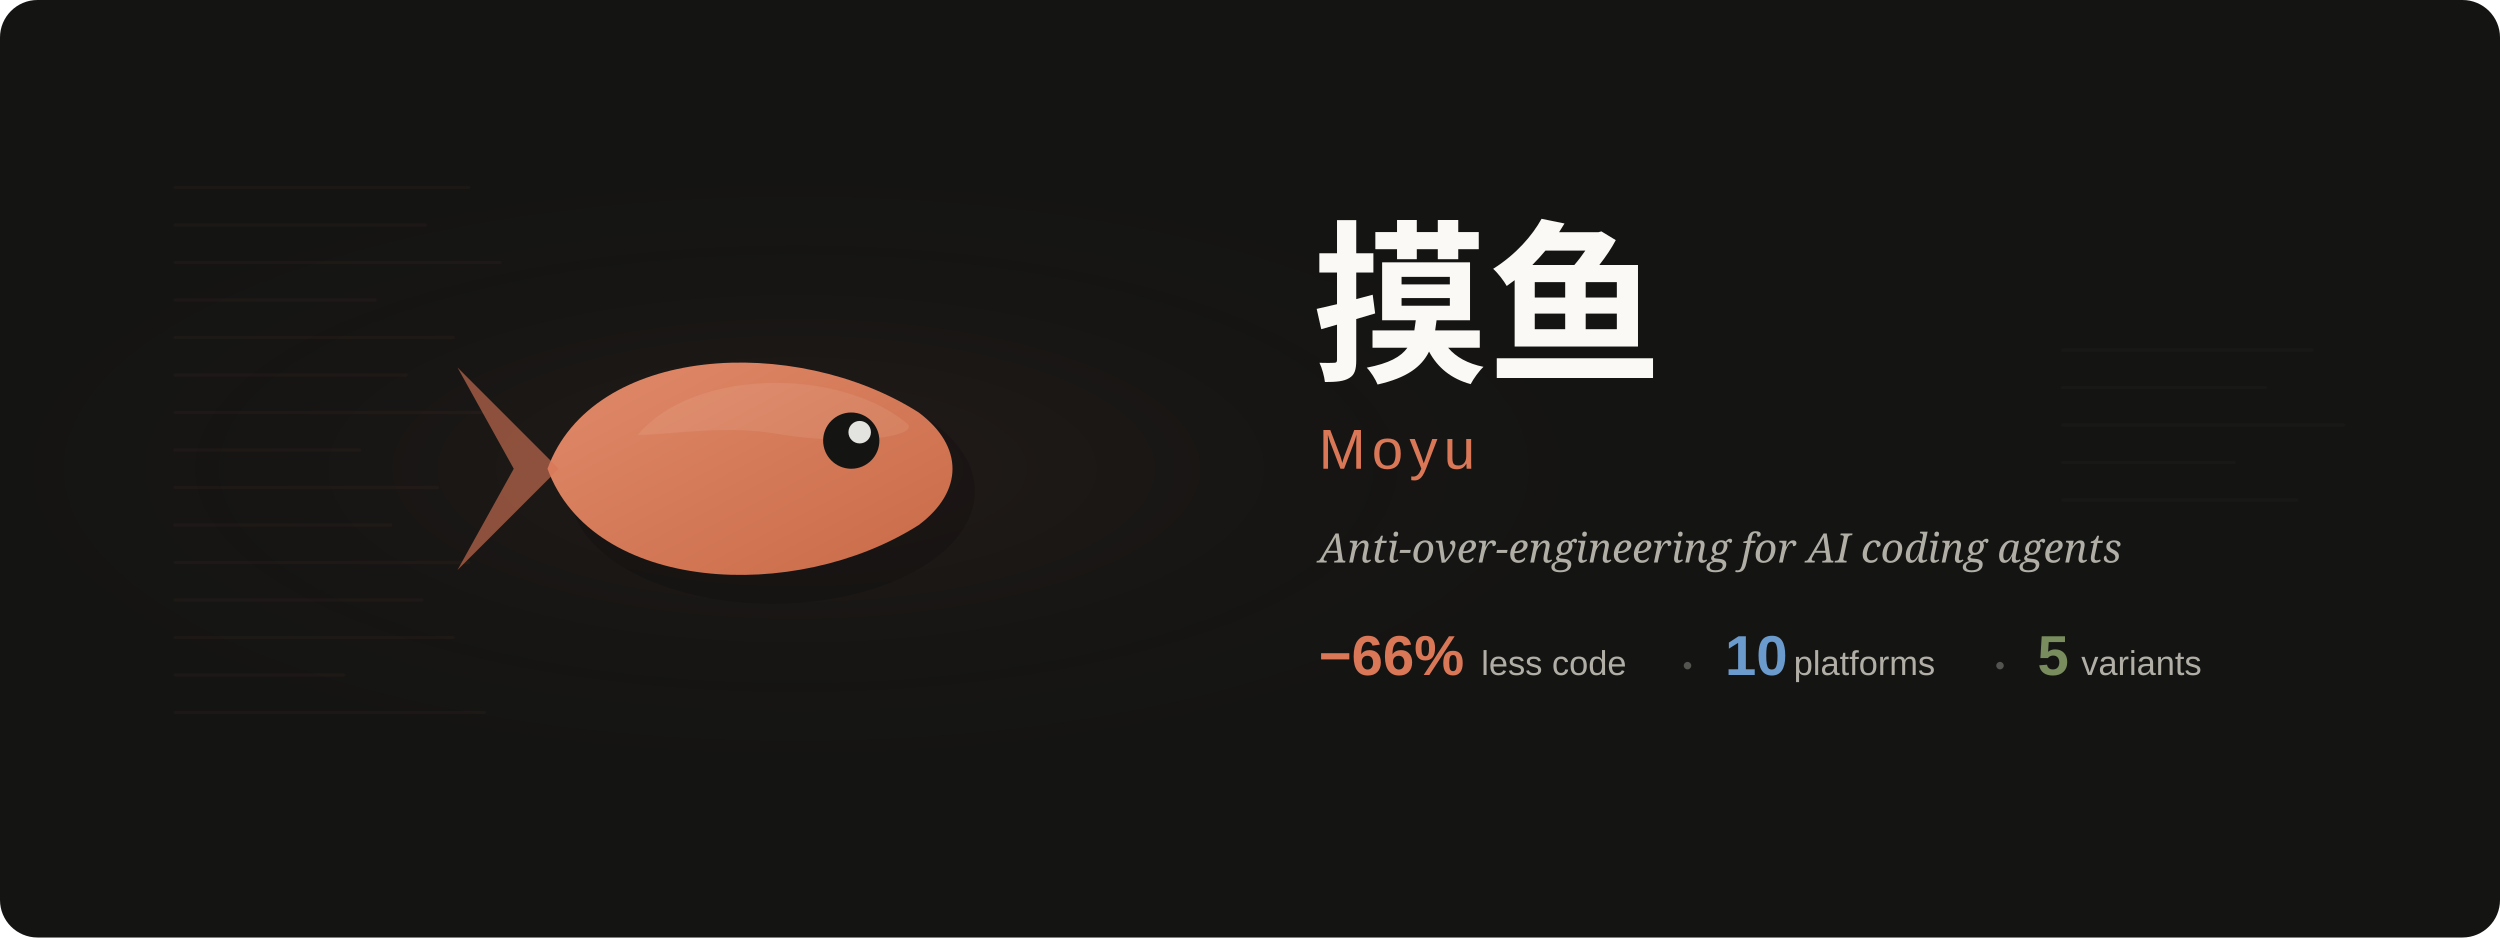
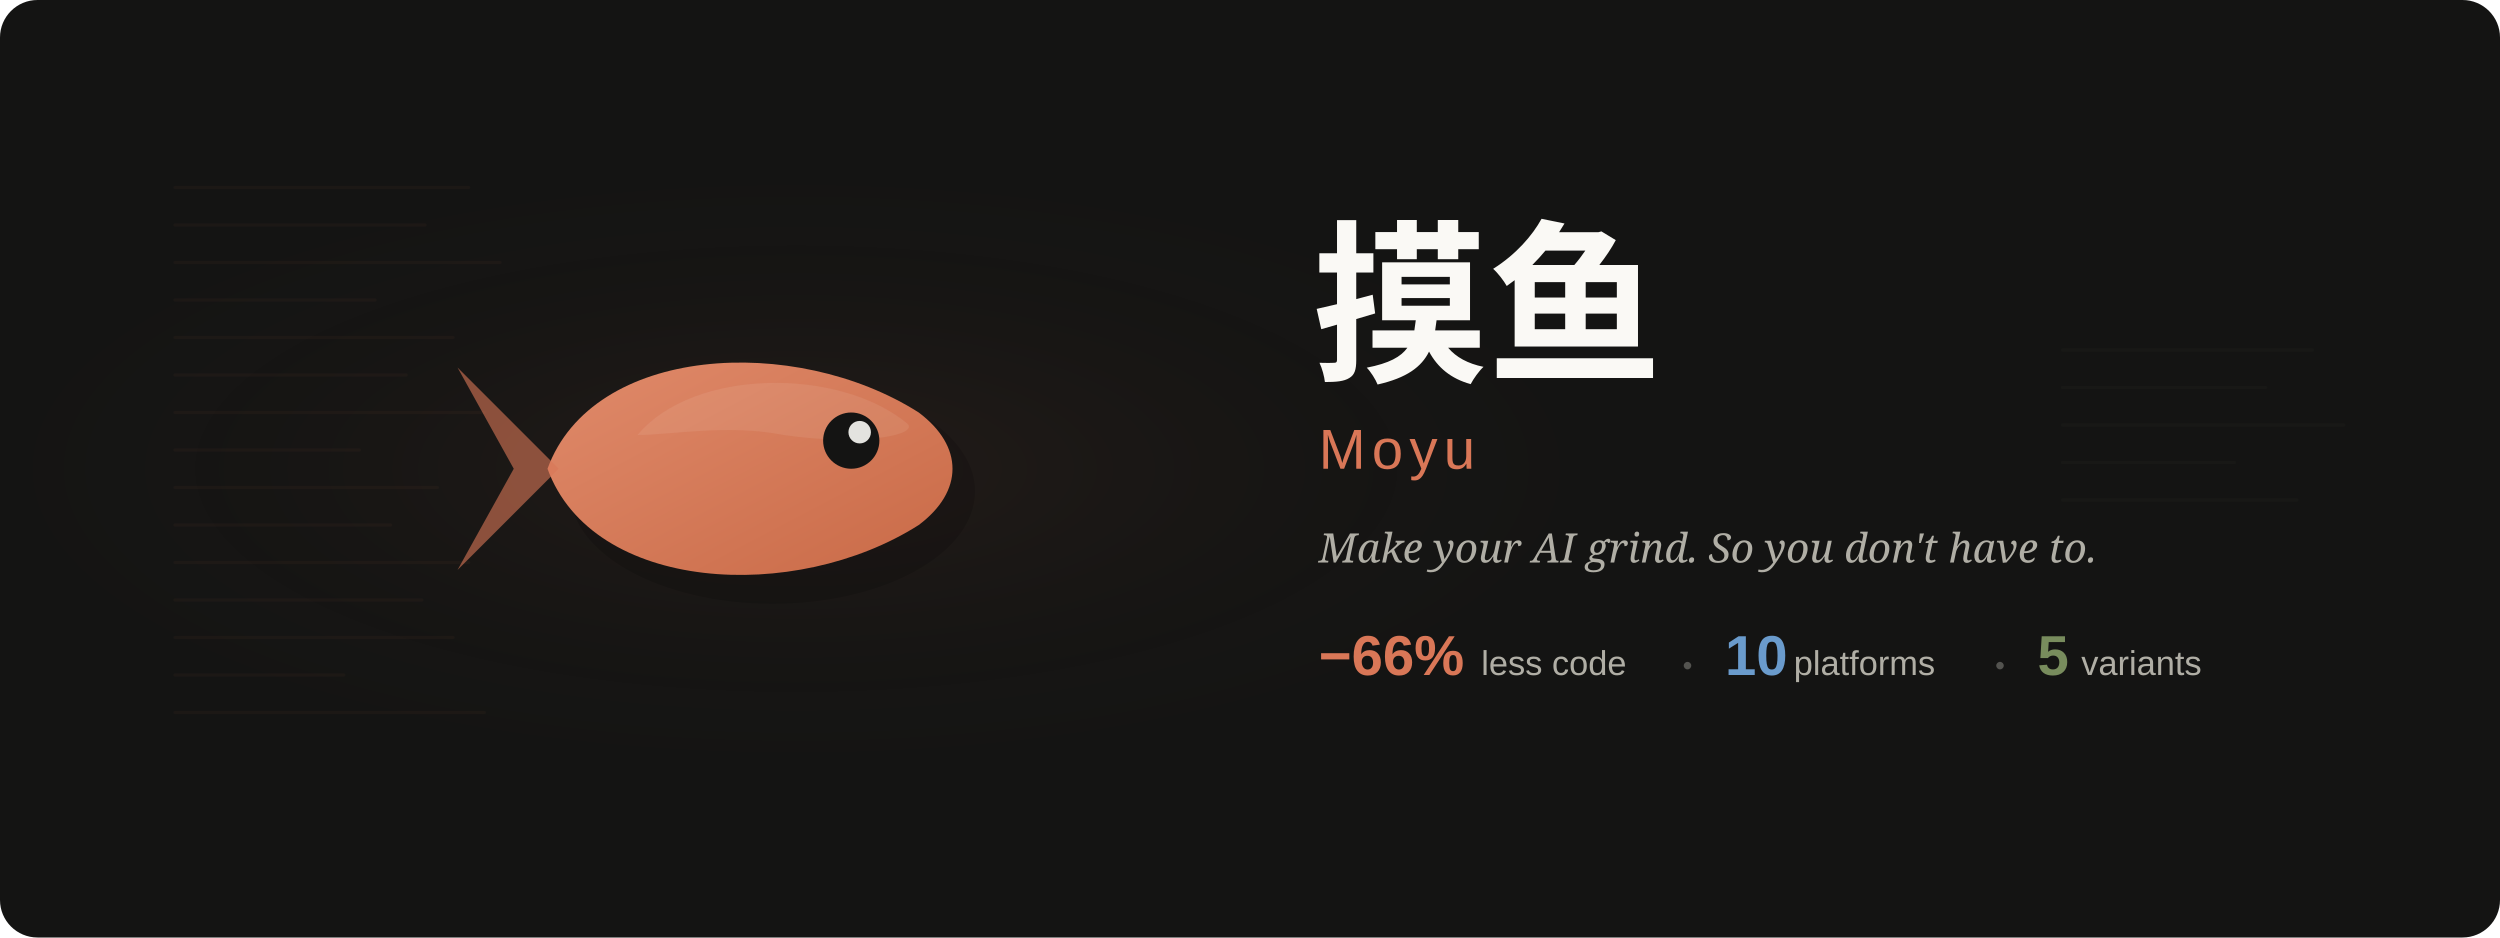
<svg xmlns="http://www.w3.org/2000/svg" viewBox="0 0 800 300" fill="none">
  <defs>
    <linearGradient id="fish-grad" x1="0" y1="0" x2="1" y2="1">
      <stop offset="0%" stop-color="#e08a6a" />
      <stop offset="100%" stop-color="#c96a47" />
    </linearGradient>
    <radialGradient id="glow" cx="32%" cy="50%" r="35%">
      <stop offset="0%" stop-color="#d97757" stop-opacity="0.08" />
      <stop offset="100%" stop-color="#141413" stop-opacity="0" />
    </radialGradient>
    <clipPath id="rounded">
      <rect width="800" height="300" rx="12" />
    </clipPath>
  </defs>
  <g clip-path="url(#rounded)">
    <rect width="800" height="300" fill="#141413" />
    <rect width="800" height="300" fill="url(#glow)" />
    <g transform="translate(240, 150) scale(1.8)">
      <ellipse cx="4" cy="4" rx="36" ry="20" fill="#000" opacity="0.15" />
      <path d="M-36 0 C-28 -22, 8 -24, 30 -10 C38 -4, 38 4, 30 10 C8 24, -28 22, -36 0Z" fill="url(#fish-grad)" />
      <path d="M-34 0 L-52 -18 L-42 0 L-52 18 Z" fill="#d97757" opacity="0.6" />
      <path d="M-20 -6 C-10 -18, 16 -18, 28 -8 C30 -6, 20 -4, 6 -6 C-4 -8, -14 -6, -20 -6Z" fill="#faf9f5" opacity="0.08" />
      <circle cx="18" cy="-5" r="5" fill="#141413" />
      <circle cx="19.5" cy="-6.5" r="2" fill="#faf9f5" opacity="0.9" />
    </g>
    <text x="420" y="118" font-family="'Noto Sans SC', 'PingFang SC', 'Hiragino Sans GB', sans-serif" font-size="56" font-weight="700" fill="#faf9f5">摸鱼</text>
    <text x="422" y="150" font-family="Arial, Helvetica, sans-serif" font-size="18" font-weight="400" fill="#d97757" letter-spacing="2">Moyu</text>
-     <text x="422" y="180" font-family="Georgia, serif" font-size="13" fill="#b0aea5" font-style="italic">Anti-over-engineering for AI coding agents</text>
+     <text x="422" y="180" font-family="Georgia, serif" font-size="13" fill="#b0aea5" font-style="italic">Make your AI grind. So you don't have to.</text>
    <g transform="translate(422, 216)" font-family="Arial, Helvetica, sans-serif">
      <text x="0" y="0" font-size="18" font-weight="700" fill="#d97757">−66%</text>
      <text x="52" y="0" font-size="11" fill="#b0aea5">less code</text>
      <circle cx="118" cy="-3" r="1.2" fill="#e8e6dc" opacity="0.3" />
      <text x="130" y="0" font-size="18" font-weight="700" fill="#6a9bcc">10</text>
      <text x="152" y="0" font-size="11" fill="#b0aea5">platforms</text>
      <circle cx="218" cy="-3" r="1.2" fill="#e8e6dc" opacity="0.3" />
      <text x="230" y="0" font-size="18" font-weight="700" fill="#788c5d">5</text>
      <text x="244" y="0" font-size="11" fill="#b0aea5">variants</text>
    </g>
    <g opacity="0.04" stroke="#d97757" stroke-width="1" stroke-linecap="round">
      <line x1="56" y1="60" x2="150" y2="60" />
      <line x1="56" y1="72" x2="136" y2="72" />
      <line x1="56" y1="84" x2="160" y2="84" />
      <line x1="56" y1="96" x2="120" y2="96" />
      <line x1="56" y1="108" x2="145" y2="108" />
      <line x1="56" y1="120" x2="130" y2="120" />
      <line x1="56" y1="132" x2="155" y2="132" />
      <line x1="56" y1="144" x2="115" y2="144" />
      <line x1="56" y1="156" x2="140" y2="156" />
      <line x1="56" y1="168" x2="125" y2="168" />
      <line x1="56" y1="180" x2="150" y2="180" />
      <line x1="56" y1="192" x2="135" y2="192" />
      <line x1="56" y1="204" x2="145" y2="204" />
      <line x1="56" y1="216" x2="110" y2="216" />
      <line x1="56" y1="228" x2="155" y2="228" />
    </g>
    <g opacity="0.04" stroke="#788c5d" stroke-width="1" stroke-linecap="round">
      <line x1="660" y1="112" x2="740" y2="112" />
      <line x1="660" y1="124" x2="725" y2="124" />
      <line x1="660" y1="136" x2="750" y2="136" />
      <line x1="660" y1="148" x2="715" y2="148" />
      <line x1="660" y1="160" x2="735" y2="160" />
    </g>
  </g>
</svg>
